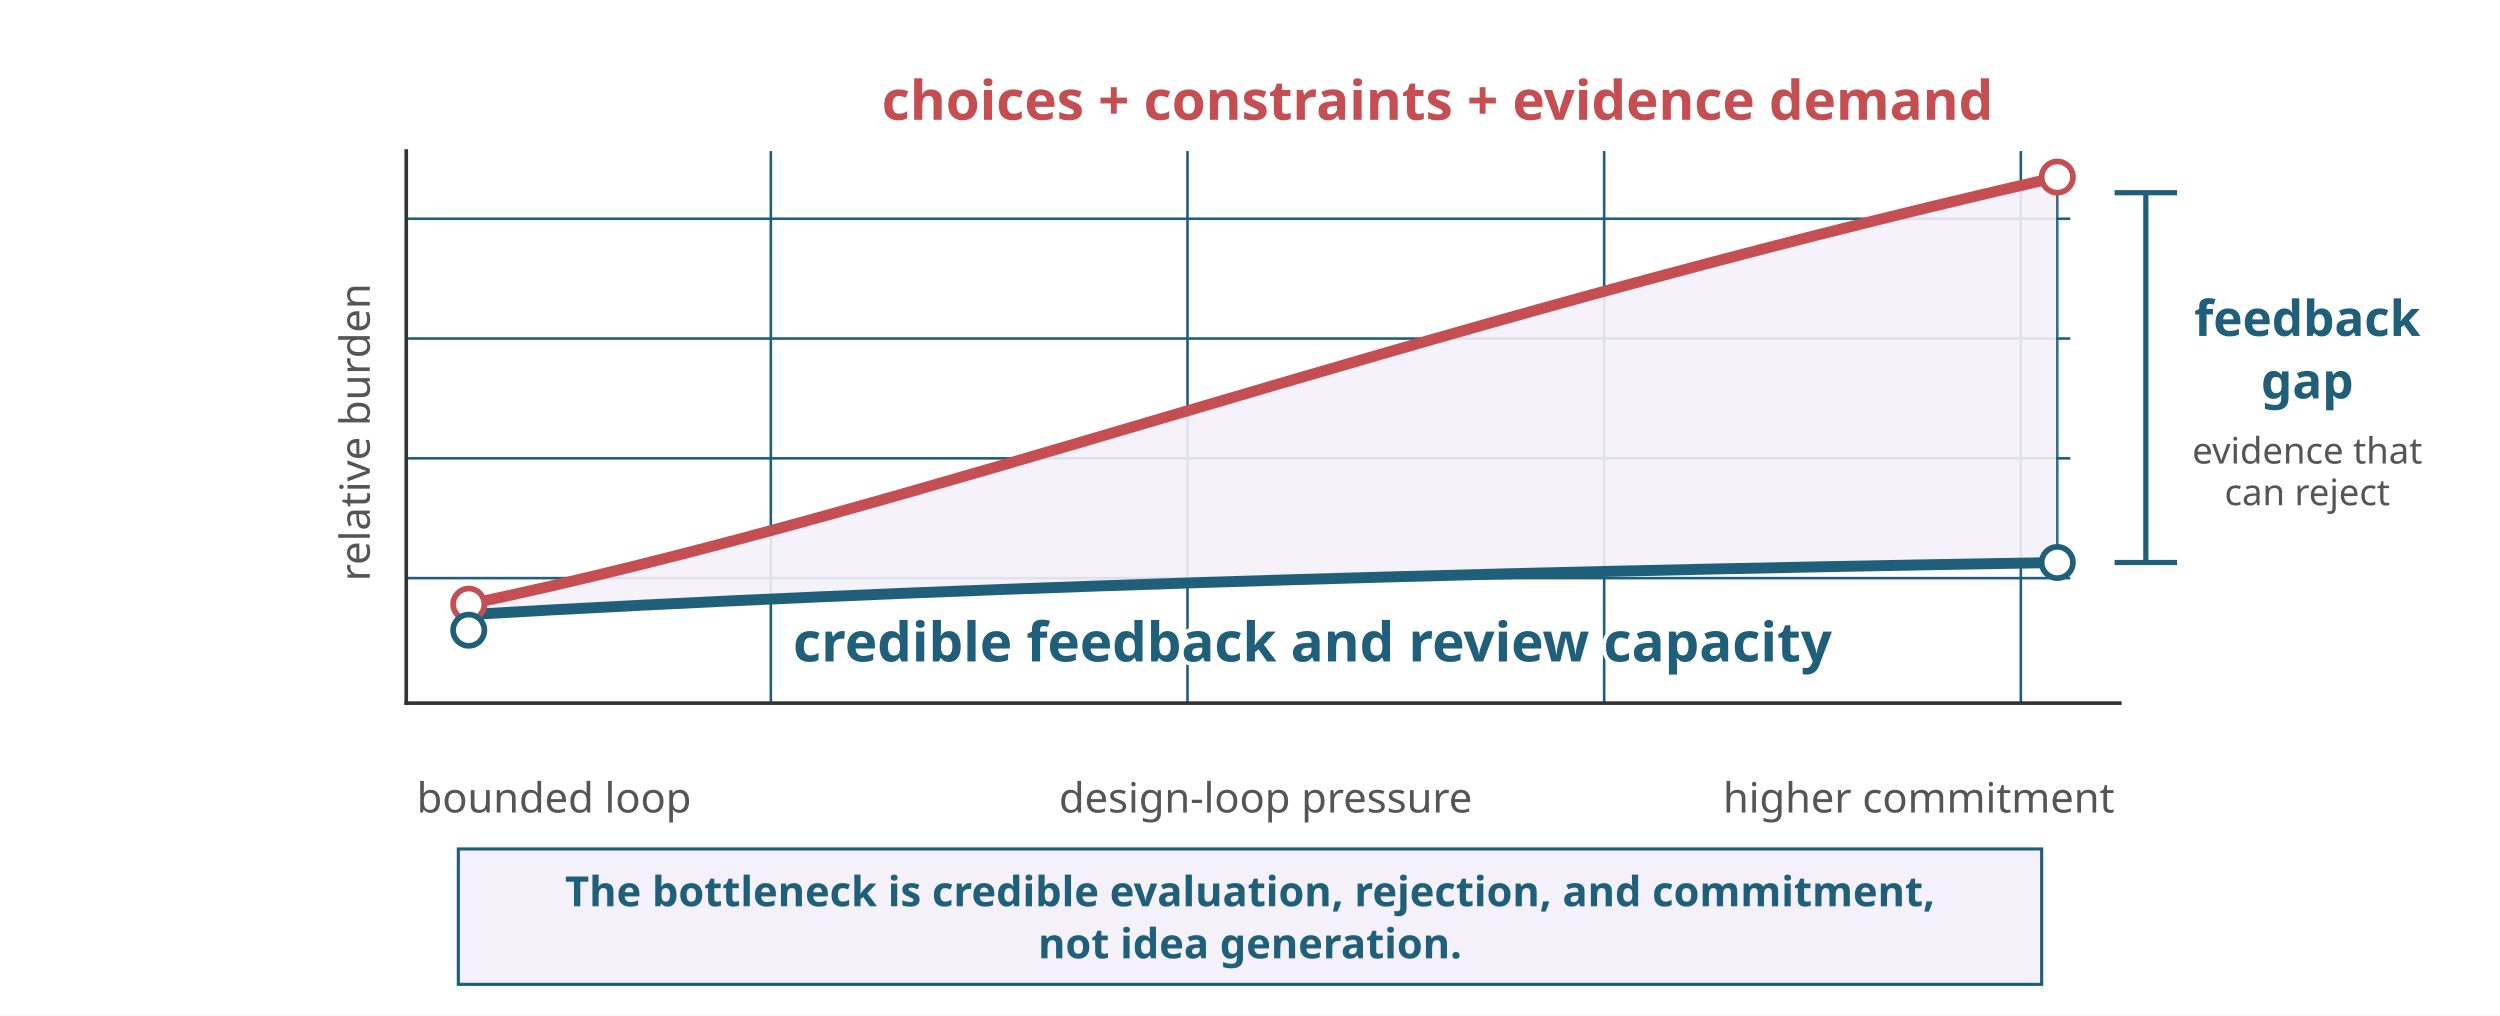
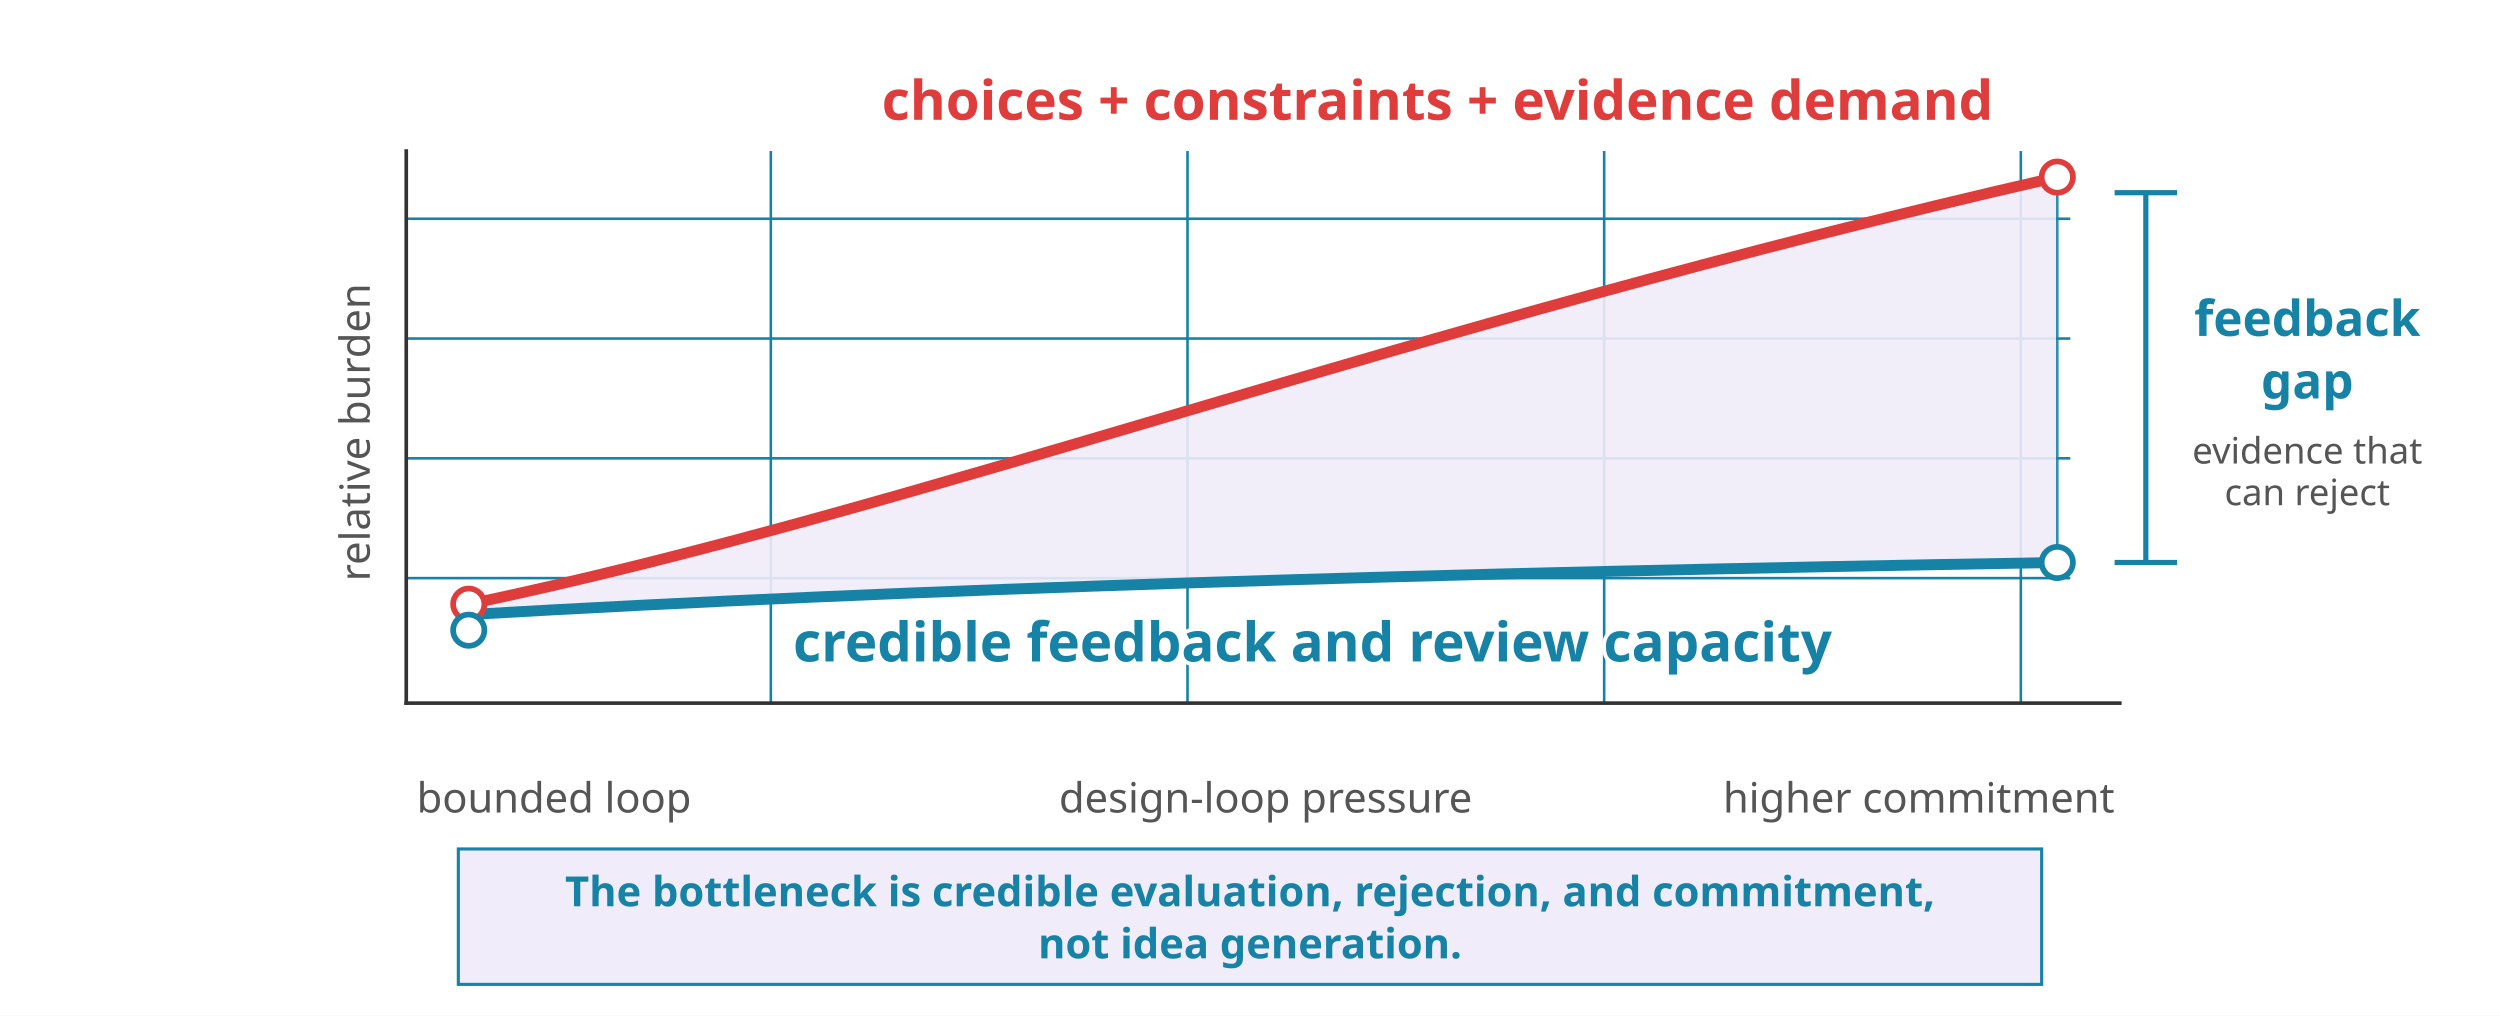
<svg xmlns="http://www.w3.org/2000/svg" viewBox="0 0 960 390" role="img">
  <defs>
    <style>
      .font { font-family: sans-serif; }
      .axis { stroke: #333333; stroke-width: 1.4; fill: none; stroke-linecap: square; }
-       .grid { stroke: #1F5F7A; stroke-width: 1; fill: none; }
-       .demand { stroke: #C44E52; stroke-width: 4.2; fill: none; stroke-linecap: square; }
-       .capacity { stroke: #1F5F7A; stroke-width: 4.2; fill: none; stroke-linecap: square; }
-       .gap { fill: #F4F1FA; stroke: #1F5F7A; stroke-width: 1; opacity: 0.9; }
+       .grid { stroke: #1683A6; stroke-width: 1; fill: none; }
+       .demand { stroke: #DE3D3C; stroke-width: 4.2; fill: none; stroke-linecap: square; }
+       .capacity { stroke: #1683A6; stroke-width: 4.2; fill: none; stroke-linecap: square; }
+       .gap { fill: #F0ECFA; stroke: #1683A6; stroke-width: 1; opacity: 0.9; }
      .label { font-size: 21px; font-weight: 700; fill: #222222; }
      .small { font-size: 18px; fill: #333333; }
      .tiny { font-size: 16px; fill: #555555; }
-       .gap-label { font-size: 19px; font-weight: 700; fill: #1F5F7A; }
+       .gap-label { font-size: 19px; font-weight: 700; fill: #1683A6; }
      .gap-small { font-size: 14px; fill: #555555; }
-       .red { fill: #C44E52; font-weight: 700; stroke: #FFFFFF; stroke-width: 3; paint-order: stroke fill; }
-       .blue { fill: #1F5F7A; font-weight: 700; stroke: #FFFFFF; stroke-width: 3; paint-order: stroke fill; }
-       .callout { fill: #F4F1FA; stroke: #1F5F7A; stroke-width: 1.2; }
-       .note { font-size: 16px; font-weight: 700; fill: #1F5F7A; }
+       .red { fill: #DE3D3C; font-weight: 700; stroke: #FFFFFF; stroke-width: 3; paint-order: stroke fill; }
+       .blue { fill: #1683A6; font-weight: 700; stroke: #FFFFFF; stroke-width: 3; paint-order: stroke fill; }
+       .callout { fill: #F0ECFA; stroke: #1683A6; stroke-width: 1.2; }
+       .note { font-size: 16px; font-weight: 700; fill: #1683A6; }
    </style>
  </defs>
  <rect width="960" height="390" fill="#FFFFFF" />
  <g class="font">
    <g>
      <line class="grid" x1="156" y1="84" x2="795" y2="84" />
      <line class="grid" x1="156" y1="130" x2="795" y2="130" />
      <line class="grid" x1="156" y1="176" x2="795" y2="176" />
      <line class="grid" x1="156" y1="222" x2="795" y2="222" />
      <line class="grid" x1="296" y1="58" x2="296" y2="270" />
      <line class="grid" x1="456" y1="58" x2="456" y2="270" />
      <line class="grid" x1="616" y1="58" x2="616" y2="270" />
      <line class="grid" x1="776" y1="58" x2="776" y2="270" />
    </g>
    <line class="axis" x1="156" y1="270" x2="814" y2="270" />
    <line class="axis" x1="156" y1="58" x2="156" y2="270" />
    <text class="tiny" x="142" y="166" text-anchor="middle" transform="rotate(-90 142 166)">relative burden</text>
    <text class="tiny" x="160" y="312" text-anchor="start">bounded loop</text>
    <text class="tiny" x="486" y="312" text-anchor="middle">design-loop pressure</text>
    <text class="tiny" x="812" y="312" text-anchor="end">higher commitment</text>
    <path class="gap" d="M 180 232 C 352 196 536 126 790 68 L 790 216 C 550 220 352 226 180 236 Z" />
    <path class="demand" d="M 180 232 C 352 196 536 126 790 68" />
    <path class="capacity" d="M 180 236 C 352 226 550 220 790 216" />
-     <circle cx="180" cy="232" r="6" fill="#FFFFFF" stroke="#C44E52" stroke-width="2.2" />
-     <circle cx="180" cy="242" r="6" fill="#FFFFFF" stroke="#1F5F7A" stroke-width="2.2" />
-     <circle cx="790" cy="68" r="6" fill="#FFFFFF" stroke="#C44E52" stroke-width="2.2" />
-     <circle cx="790" cy="216" r="6" fill="#FFFFFF" stroke="#1F5F7A" stroke-width="2.2" />
+     <circle cx="180" cy="232" r="6" fill="#FFFFFF" stroke="#DE3D3C" stroke-width="2.2" />
+     <circle cx="180" cy="242" r="6" fill="#FFFFFF" stroke="#1683A6" stroke-width="2.2" />
+     <circle cx="790" cy="68" r="6" fill="#FFFFFF" stroke="#DE3D3C" stroke-width="2.2" />
+     <circle cx="790" cy="216" r="6" fill="#FFFFFF" stroke="#1683A6" stroke-width="2.2" />
    <text class="label red" x="552" y="46" text-anchor="middle">choices + constraints + evidence demand</text>
    <text class="label blue" x="504" y="254" text-anchor="middle">credible feedback and review capacity</text>
-     <line x1="824" y1="74" x2="824" y2="216" stroke="#1F5F7A" stroke-width="2" />
-     <line x1="812" y1="74" x2="836" y2="74" stroke="#1F5F7A" stroke-width="2" />
-     <line x1="812" y1="216" x2="836" y2="216" stroke="#1F5F7A" stroke-width="2" />
+     <line x1="824" y1="74" x2="824" y2="216" stroke="#1683A6" stroke-width="2" />
+     <line x1="812" y1="74" x2="836" y2="74" stroke="#1683A6" stroke-width="2" />
+     <line x1="812" y1="216" x2="836" y2="216" stroke="#1683A6" stroke-width="2" />
    <text class="gap-label" x="886" y="129" text-anchor="middle">feedback</text>
    <text class="gap-label" x="886" y="153" text-anchor="middle">gap</text>
    <text class="gap-small" x="886" y="178" text-anchor="middle">evidence that</text>
    <text class="gap-small" x="886" y="194" text-anchor="middle">can reject</text>
    <rect class="callout" x="176" y="326" width="608" height="52" />
    <text class="note" x="480" y="348" text-anchor="middle">The bottleneck is credible evaluation, rejection, and commitment,</text>
    <text class="note" x="480" y="368" text-anchor="middle">not idea generation.</text>
  </g>
</svg>
